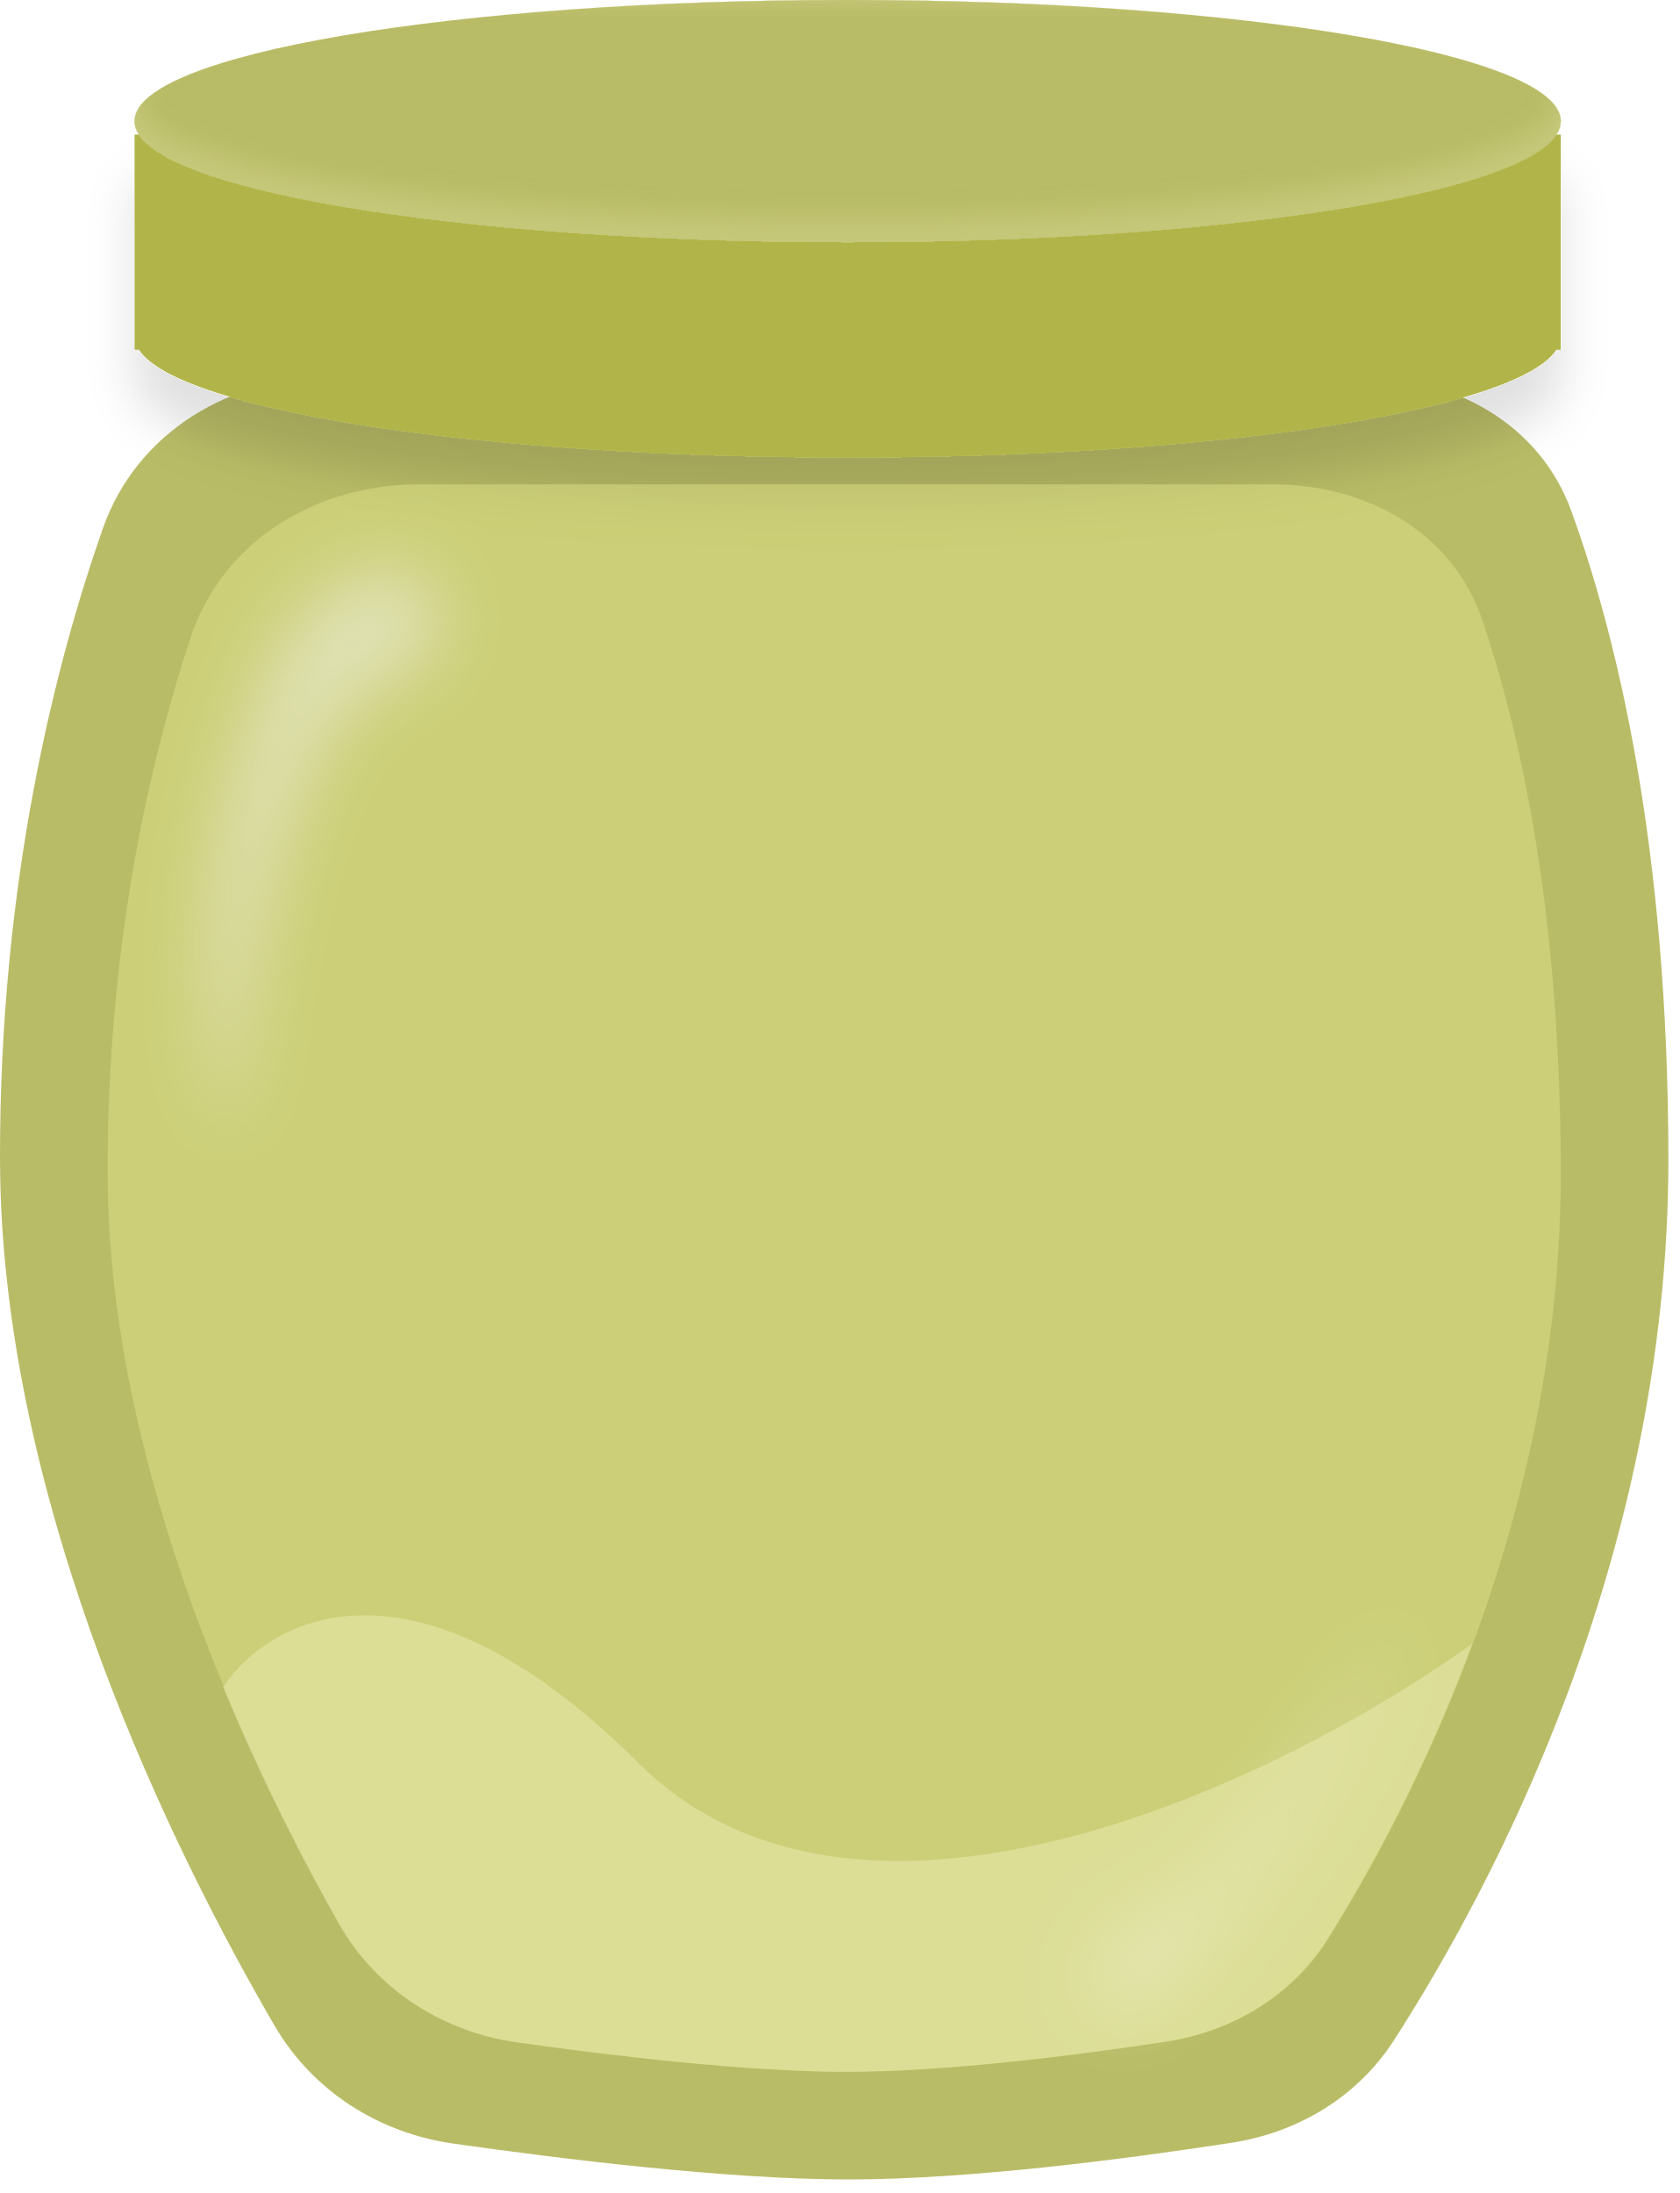
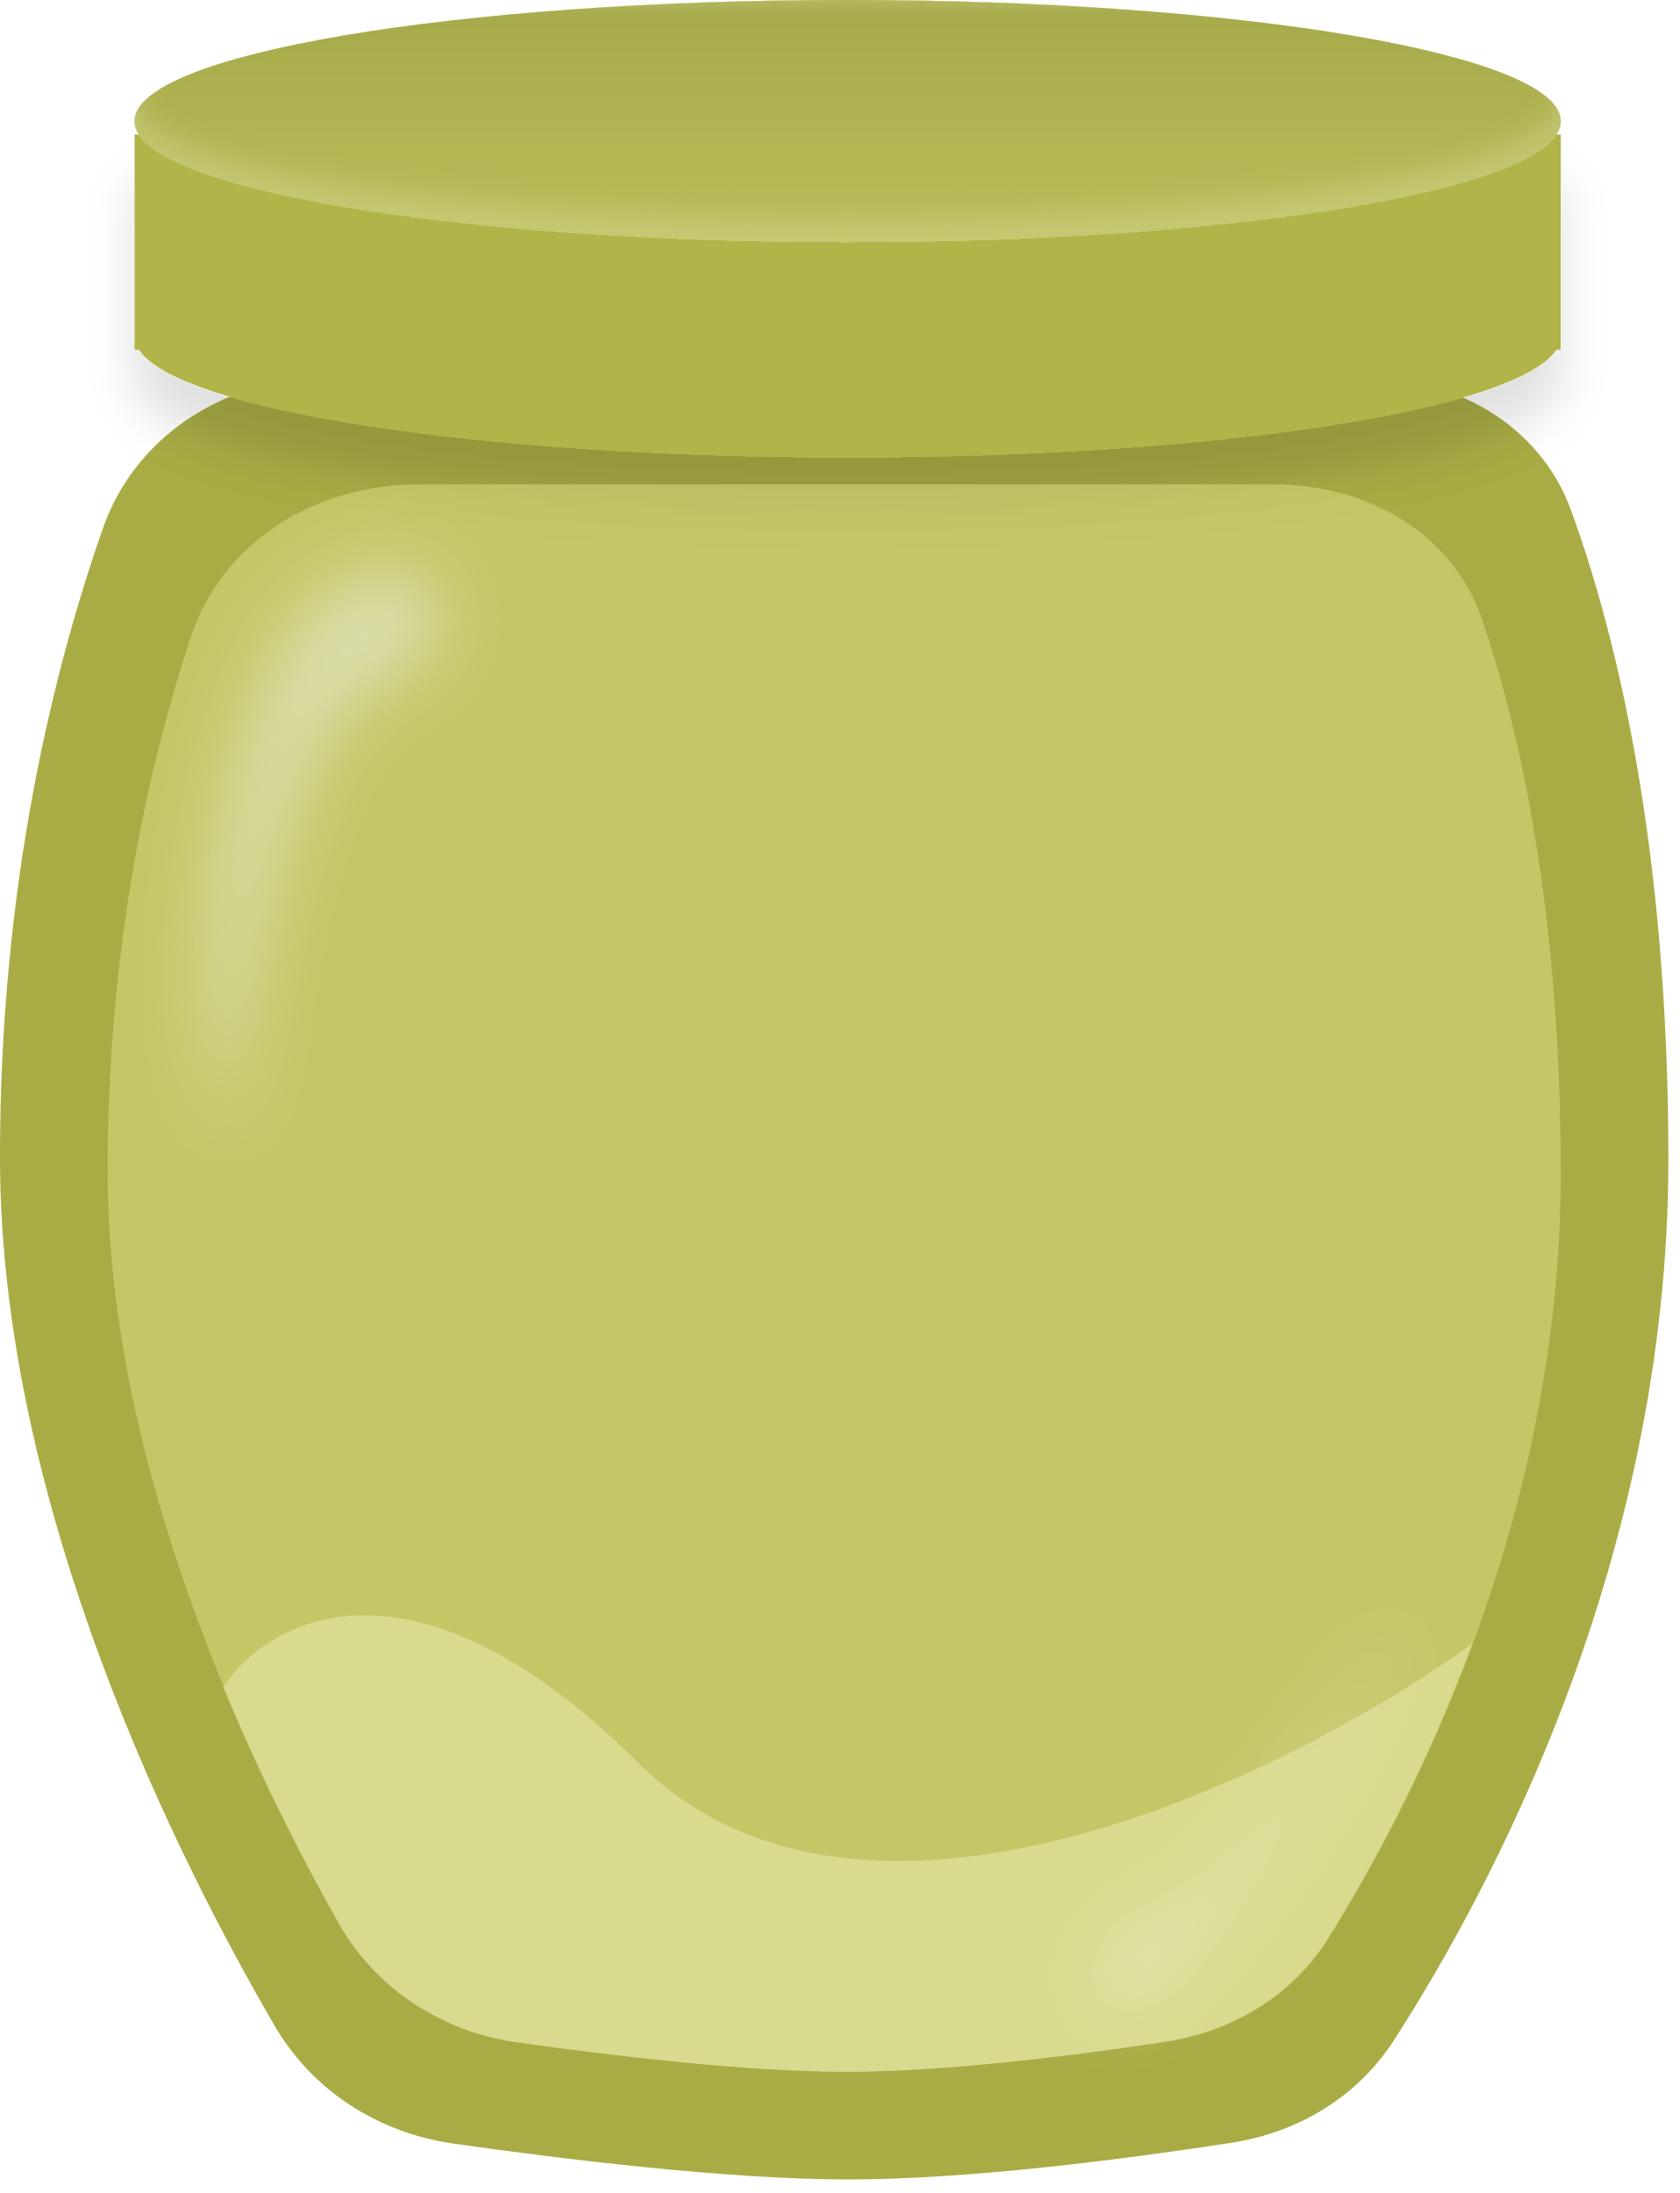
<svg xmlns="http://www.w3.org/2000/svg" width="72" height="94" viewBox="0 0 72 94" fill="none">
-   <path d="M4.412 22.642C5.858 18.527 9.868 16.146 14.229 16.146H58.322C62.296 16.146 65.984 18.157 67.342 21.892C69.258 27.163 71.506 36.22 71.506 49.707C71.506 66.893 63.853 81.078 59.735 87.466C58.175 89.886 55.627 91.408 52.781 91.847C48.394 92.523 41.573 93.423 36.33 93.419C31.182 93.416 24.122 92.55 19.425 91.881C16.225 91.425 13.394 89.621 11.768 86.828C7.605 79.678 0.03 64.624 0 49.707C-0.024 37.791 2.383 28.419 4.412 22.642Z" fill="#B9BC66" />
-   <g filter="url(#filter0_d_244_11098)">
+   <path d="M4.412 22.642C5.858 18.527 9.868 16.146 14.229 16.146H58.322C62.296 16.146 65.984 18.157 67.342 21.892C69.258 27.163 71.506 36.22 71.506 49.707C71.506 66.893 63.853 81.078 59.735 87.466C58.175 89.886 55.627 91.408 52.781 91.847C48.394 92.523 41.573 93.423 36.33 93.419C31.182 93.416 24.122 92.55 19.425 91.881C16.225 91.425 13.394 89.621 11.768 86.828C7.605 79.678 0.03 64.624 0 49.707C-0.024 37.791 2.383 28.419 4.412 22.642Z" fill="#A9AC44" />
+   <g filter="url(#filter0_d_549_13134)">
    <path d="M66.893 14.993H66.706C65.016 17.588 52.062 19.607 36.331 19.607C20.6 19.607 7.646 17.588 5.956 14.993H5.767V5.767H66.893V14.993Z" fill="#B1B549" />
  </g>
-   <g filter="url(#filter1_i_244_11098)">
-     <path d="M66.893 5.19C66.893 8.056 53.21 10.38 36.33 10.38C19.451 10.38 5.767 8.056 5.767 5.19C5.767 2.324 19.451 0 36.33 0C53.21 0 66.893 2.324 66.893 5.19Z" fill="#B9BC66" />
+   <g filter="url(#filter1_i_549_13134)">
+     <path d="M66.893 5.19C66.893 8.056 53.21 10.38 36.33 10.38C19.451 10.38 5.767 8.056 5.767 5.19C5.767 2.324 19.451 0 36.33 0C53.21 0 66.893 2.324 66.893 5.19Z" fill="url(#paint0_linear_549_13134)" />
  </g>
  <path d="M8.17 27.325C9.547 23.165 13.574 20.76 17.956 20.76H54.551C58.547 20.76 62.249 22.798 63.532 26.582C65.136 31.314 66.893 39.064 66.893 50.313C66.893 65.027 60.592 77.243 56.946 83.08C55.413 85.534 52.853 87.077 49.993 87.512C46.17 88.095 40.593 88.809 36.255 88.806C32.01 88.803 26.27 88.12 22.2 87.546C18.986 87.094 16.146 85.273 14.547 82.448C10.868 75.952 4.639 63.075 4.613 50.313C4.594 40.382 6.47 32.458 8.17 27.325Z" fill="#E0E389" fill-opacity="0.5" />
-   <g filter="url(#filter2_f_244_11098)">
+   <g filter="url(#filter2_f_549_13134)">
    <path d="M9.925 48.898C7.779 41.979 9.709 33.664 10.942 30.372C11.615 28.576 12.043 27.199 13.623 25.783C17.966 21.892 21.555 27.311 16.343 29.332C12.174 30.95 10.327 43.05 9.925 48.898Z" fill="#F6F6F6" fill-opacity="0.5" />
  </g>
-   <g filter="url(#filter3_f_244_11098)">
+   <g filter="url(#filter3_f_549_13134)">
    <path d="M60.392 69.286C57.728 75.305 53.333 81.07 51.468 83.201C50.451 84.363 49.694 85.282 48.614 85.856C45.647 87.435 47.228 82.1 49.552 82.242C51.412 82.355 57.553 73.652 60.392 69.286Z" fill="#F6F6F6" fill-opacity="0.5" />
  </g>
  <path d="M36.222 88.805C40.559 88.808 46.137 88.094 49.96 87.512C52.82 87.076 55.38 85.533 56.913 83.079C58.689 80.236 61.095 75.879 63.096 70.458C55.194 76.154 36.98 85.146 27.343 75.548C17.705 65.95 11.475 69.397 9.564 72.321C11.256 76.41 13.078 79.914 14.513 82.447C16.113 85.272 18.952 87.093 22.167 87.546C26.237 88.119 31.976 88.802 36.222 88.805Z" fill="#ECEEB7" fill-opacity="0.5" />
  <defs>
-     <filter id="filter0_d_244_11098" x="3.767" y="5.767" width="65.126" height="17.841" filterUnits="userSpaceOnUse" color-interpolation-filters="sRGB">
+     <filter id="filter0_d_549_13134" x="3.767" y="5.767" width="65.126" height="17.841" filterUnits="userSpaceOnUse" color-interpolation-filters="sRGB">
      <feFlood flood-opacity="0" result="BackgroundImageFix" />
      <feColorMatrix in="SourceAlpha" type="matrix" values="0 0 0 0 0 0 0 0 0 0 0 0 0 0 0 0 0 0 127 0" result="hardAlpha" />
      <feOffset dy="2" />
      <feGaussianBlur stdDeviation="1" />
      <feComposite in2="hardAlpha" operator="out" />
      <feColorMatrix type="matrix" values="0 0 0 0 0 0 0 0 0 0 0 0 0 0 0 0 0 0 0.12 0" />
-       <feBlend mode="normal" in2="BackgroundImageFix" result="effect1_dropShadow_244_11098" />
-       <feBlend mode="normal" in="SourceGraphic" in2="effect1_dropShadow_244_11098" result="shape" />
+       <feBlend mode="normal" in2="BackgroundImageFix" result="effect1_dropShadow_549_13134" />
+       <feBlend mode="normal" in="SourceGraphic" in2="effect1_dropShadow_549_13134" result="shape" />
    </filter>
-     <filter id="filter1_i_244_11098" x="5.767" y="-1" width="61.127" height="11.38" filterUnits="userSpaceOnUse" color-interpolation-filters="sRGB">
+     <filter id="filter1_i_549_13134" x="5.767" y="-1" width="61.127" height="11.38" filterUnits="userSpaceOnUse" color-interpolation-filters="sRGB">
      <feFlood flood-opacity="0" result="BackgroundImageFix" />
      <feBlend mode="normal" in="SourceGraphic" in2="BackgroundImageFix" result="shape" />
      <feColorMatrix in="SourceAlpha" type="matrix" values="0 0 0 0 0 0 0 0 0 0 0 0 0 0 0 0 0 0 127 0" result="hardAlpha" />
      <feOffset dy="-1" />
      <feGaussianBlur stdDeviation="0.5" />
      <feComposite in2="hardAlpha" operator="arithmetic" k2="-1" k3="1" />
      <feColorMatrix type="matrix" values="0 0 0 0 0.823 0 0 0 0 0.83 0 0 0 0 0.551 0 0 0 0.5 0" />
-       <feBlend mode="normal" in2="shape" result="effect1_innerShadow_244_11098" />
+       <feBlend mode="normal" in2="shape" result="effect1_innerShadow_549_13134" />
    </filter>
-     <filter id="filter2_f_244_11098" x="5.96" y="21.411" width="15.966" height="30.487" filterUnits="userSpaceOnUse" color-interpolation-filters="sRGB">
+     <filter id="filter2_f_549_13134" x="5.96" y="21.411" width="15.966" height="30.487" filterUnits="userSpaceOnUse" color-interpolation-filters="sRGB">
      <feFlood flood-opacity="0" result="BackgroundImageFix" />
      <feBlend mode="normal" in="SourceGraphic" in2="BackgroundImageFix" result="shape" />
-       <feGaussianBlur stdDeviation="1.5" result="effect1_foregroundBlur_244_11098" />
+       <feGaussianBlur stdDeviation="1.5" result="effect1_foregroundBlur_549_13134" />
    </filter>
-     <filter id="filter3_f_244_11098" x="43.992" y="66.286" width="19.399" height="22.862" filterUnits="userSpaceOnUse" color-interpolation-filters="sRGB">
+     <filter id="filter3_f_549_13134" x="43.992" y="66.286" width="19.399" height="22.862" filterUnits="userSpaceOnUse" color-interpolation-filters="sRGB">
      <feFlood flood-opacity="0" result="BackgroundImageFix" />
      <feBlend mode="normal" in="SourceGraphic" in2="BackgroundImageFix" result="shape" />
-       <feGaussianBlur stdDeviation="1.5" result="effect1_foregroundBlur_244_11098" />
+       <feGaussianBlur stdDeviation="1.5" result="effect1_foregroundBlur_549_13134" />
    </filter>
+     <linearGradient id="paint0_linear_549_13134" x1="36.33" y1="10.38" x2="36.33" y2="0" gradientUnits="userSpaceOnUse">
+       <stop stop-color="#BABE59" />
+       <stop offset="1" stop-color="#A5A949" />
+     </linearGradient>
  </defs>
</svg>
